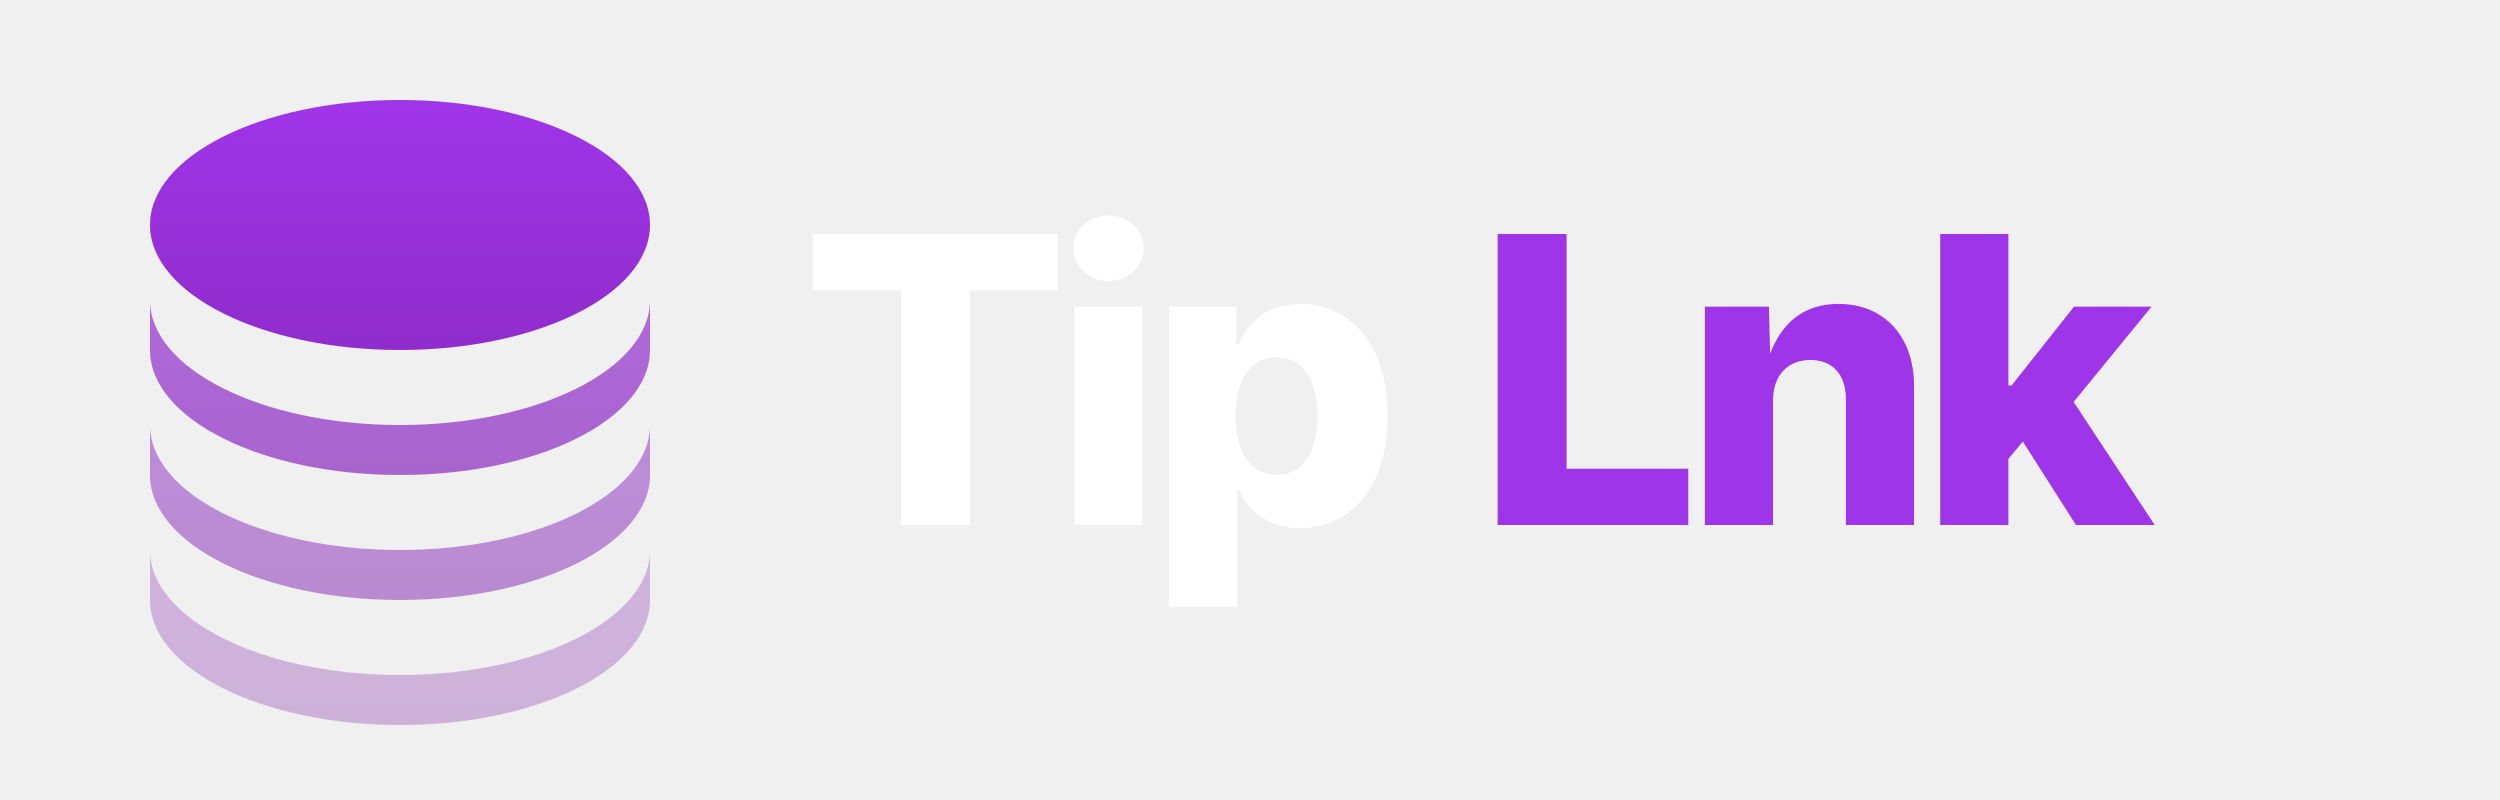
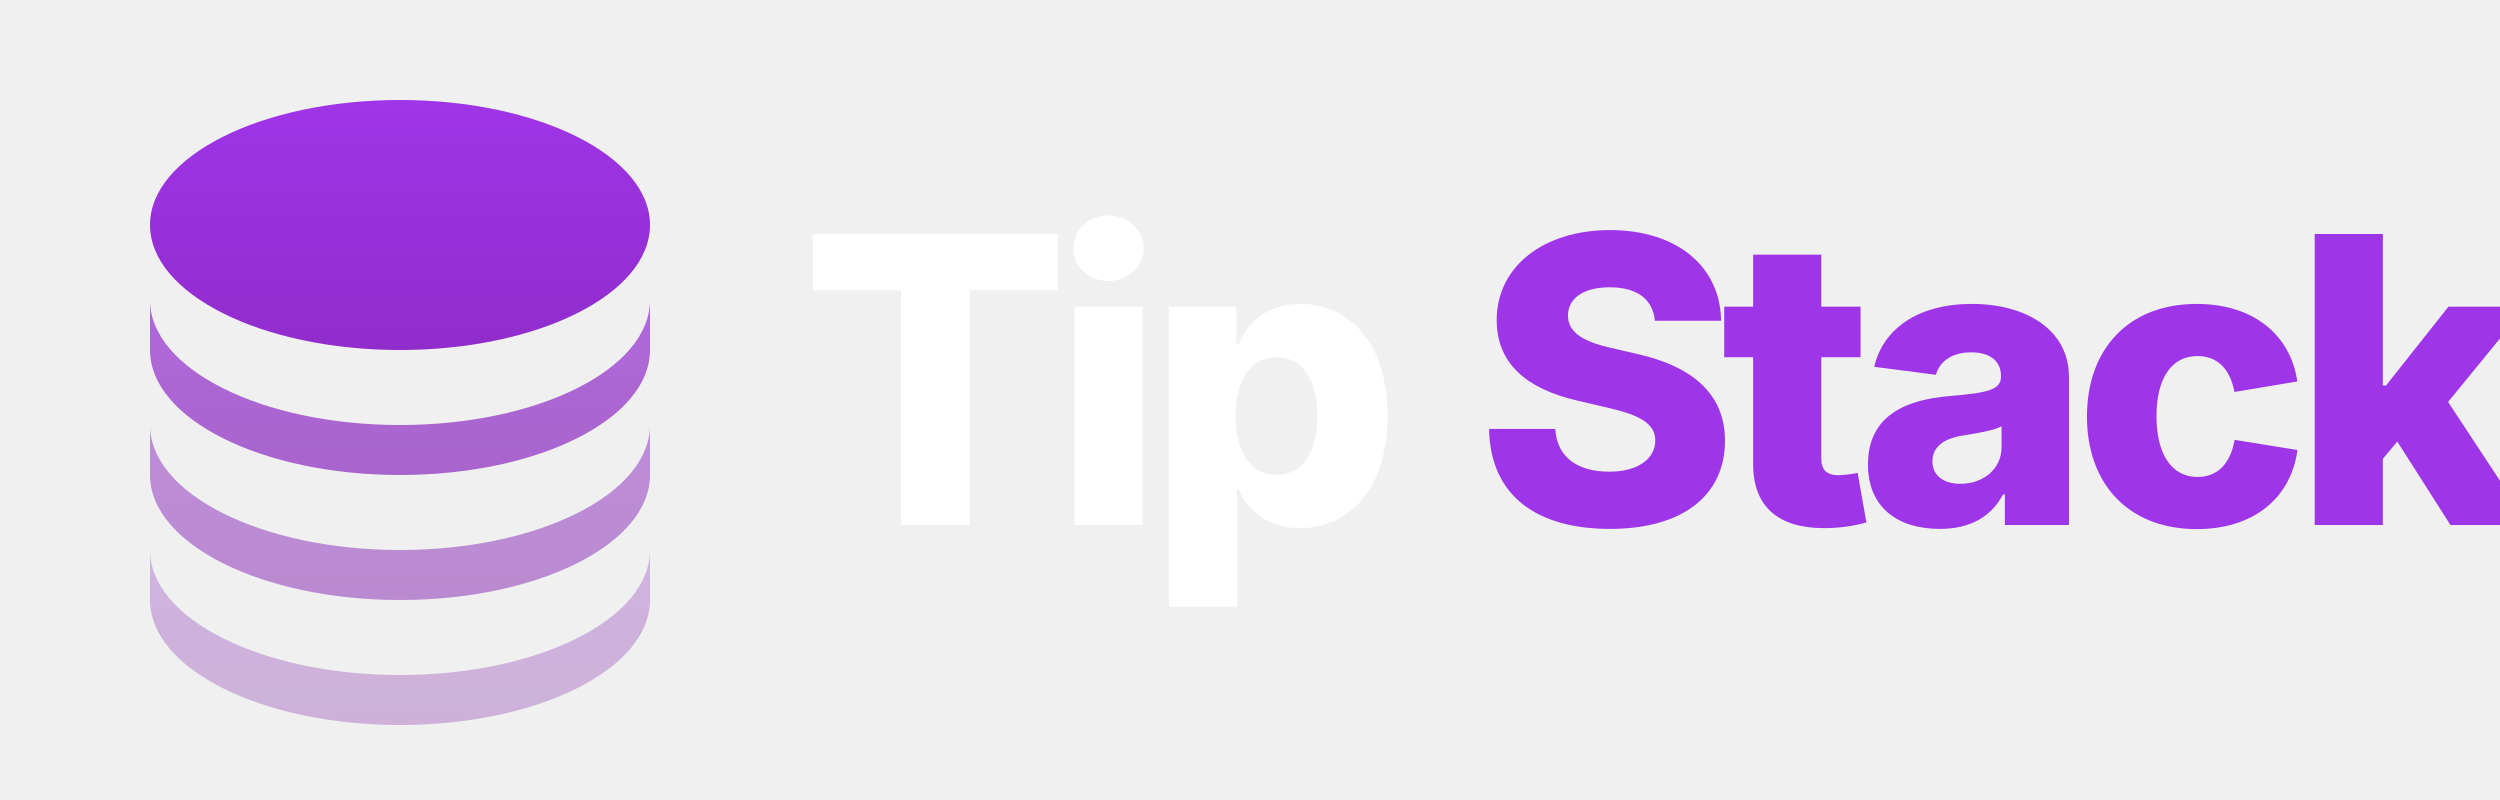
<svg xmlns="http://www.w3.org/2000/svg" viewBox="0 0 200 64" fill="none">
  <defs>
    <linearGradient id="purpleGradientLogo" x1="32" y1="8" x2="32" y2="58" gradientUnits="userSpaceOnUse">
      <stop offset="0%" stop-color="#9f35e8" />
      <stop offset="100%" stop-color="#7b1fa2" />
    </linearGradient>
  </defs>
  <g transform="translate(0, 0)">
    <path d="M52 48C52 53.523 43.046 58 32 58C20.954 58 12 53.523 12 48V44C12 49.523 20.954 54 32 54C43.046 54 52 49.523 52 44V48Z" fill="url(#purpleGradientLogo)" fill-opacity="0.3" />
    <path d="M52 38C52 43.523 43.046 48 32 48C20.954 48 12 43.523 12 38V34C12 39.523 20.954 44 32 44C43.046 44 52 39.523 52 34V38Z" fill="url(#purpleGradientLogo)" fill-opacity="0.5" />
    <path d="M52 28C52 33.523 43.046 38 32 38C20.954 38 12 33.523 12 28V24C12 29.523 20.954 34 32 34C43.046 34 52 29.523 52 24V28Z" fill="url(#purpleGradientLogo)" fill-opacity="0.7" />
    <path d="M52 18C52 23.523 43.046 28 32 28C20.954 28 12 23.523 12 18C12 12.477 20.954 8 32 8C43.046 8 52 12.477 52 18Z" fill="url(#purpleGradientLogo)" />
  </g>
  <text x="64" y="42" fill="white" font-family="'Link Sans', 'Inter', sans-serif" font-weight="800" font-size="32" letter-spacing="-1.5">Tip</text>
-   <text x="118" y="42" fill="#9f35e8" font-family="'Link Sans', 'Inter', sans-serif" font-weight="800" font-size="32" letter-spacing="-1.5">Lnk</text>
+   <text x="118" y="42" fill="#9f35e8" font-family="'Link Sans', 'Inter', sans-serif" font-weight="800" font-size="32" letter-spacing="-1.5">Stack</text>
</svg>
